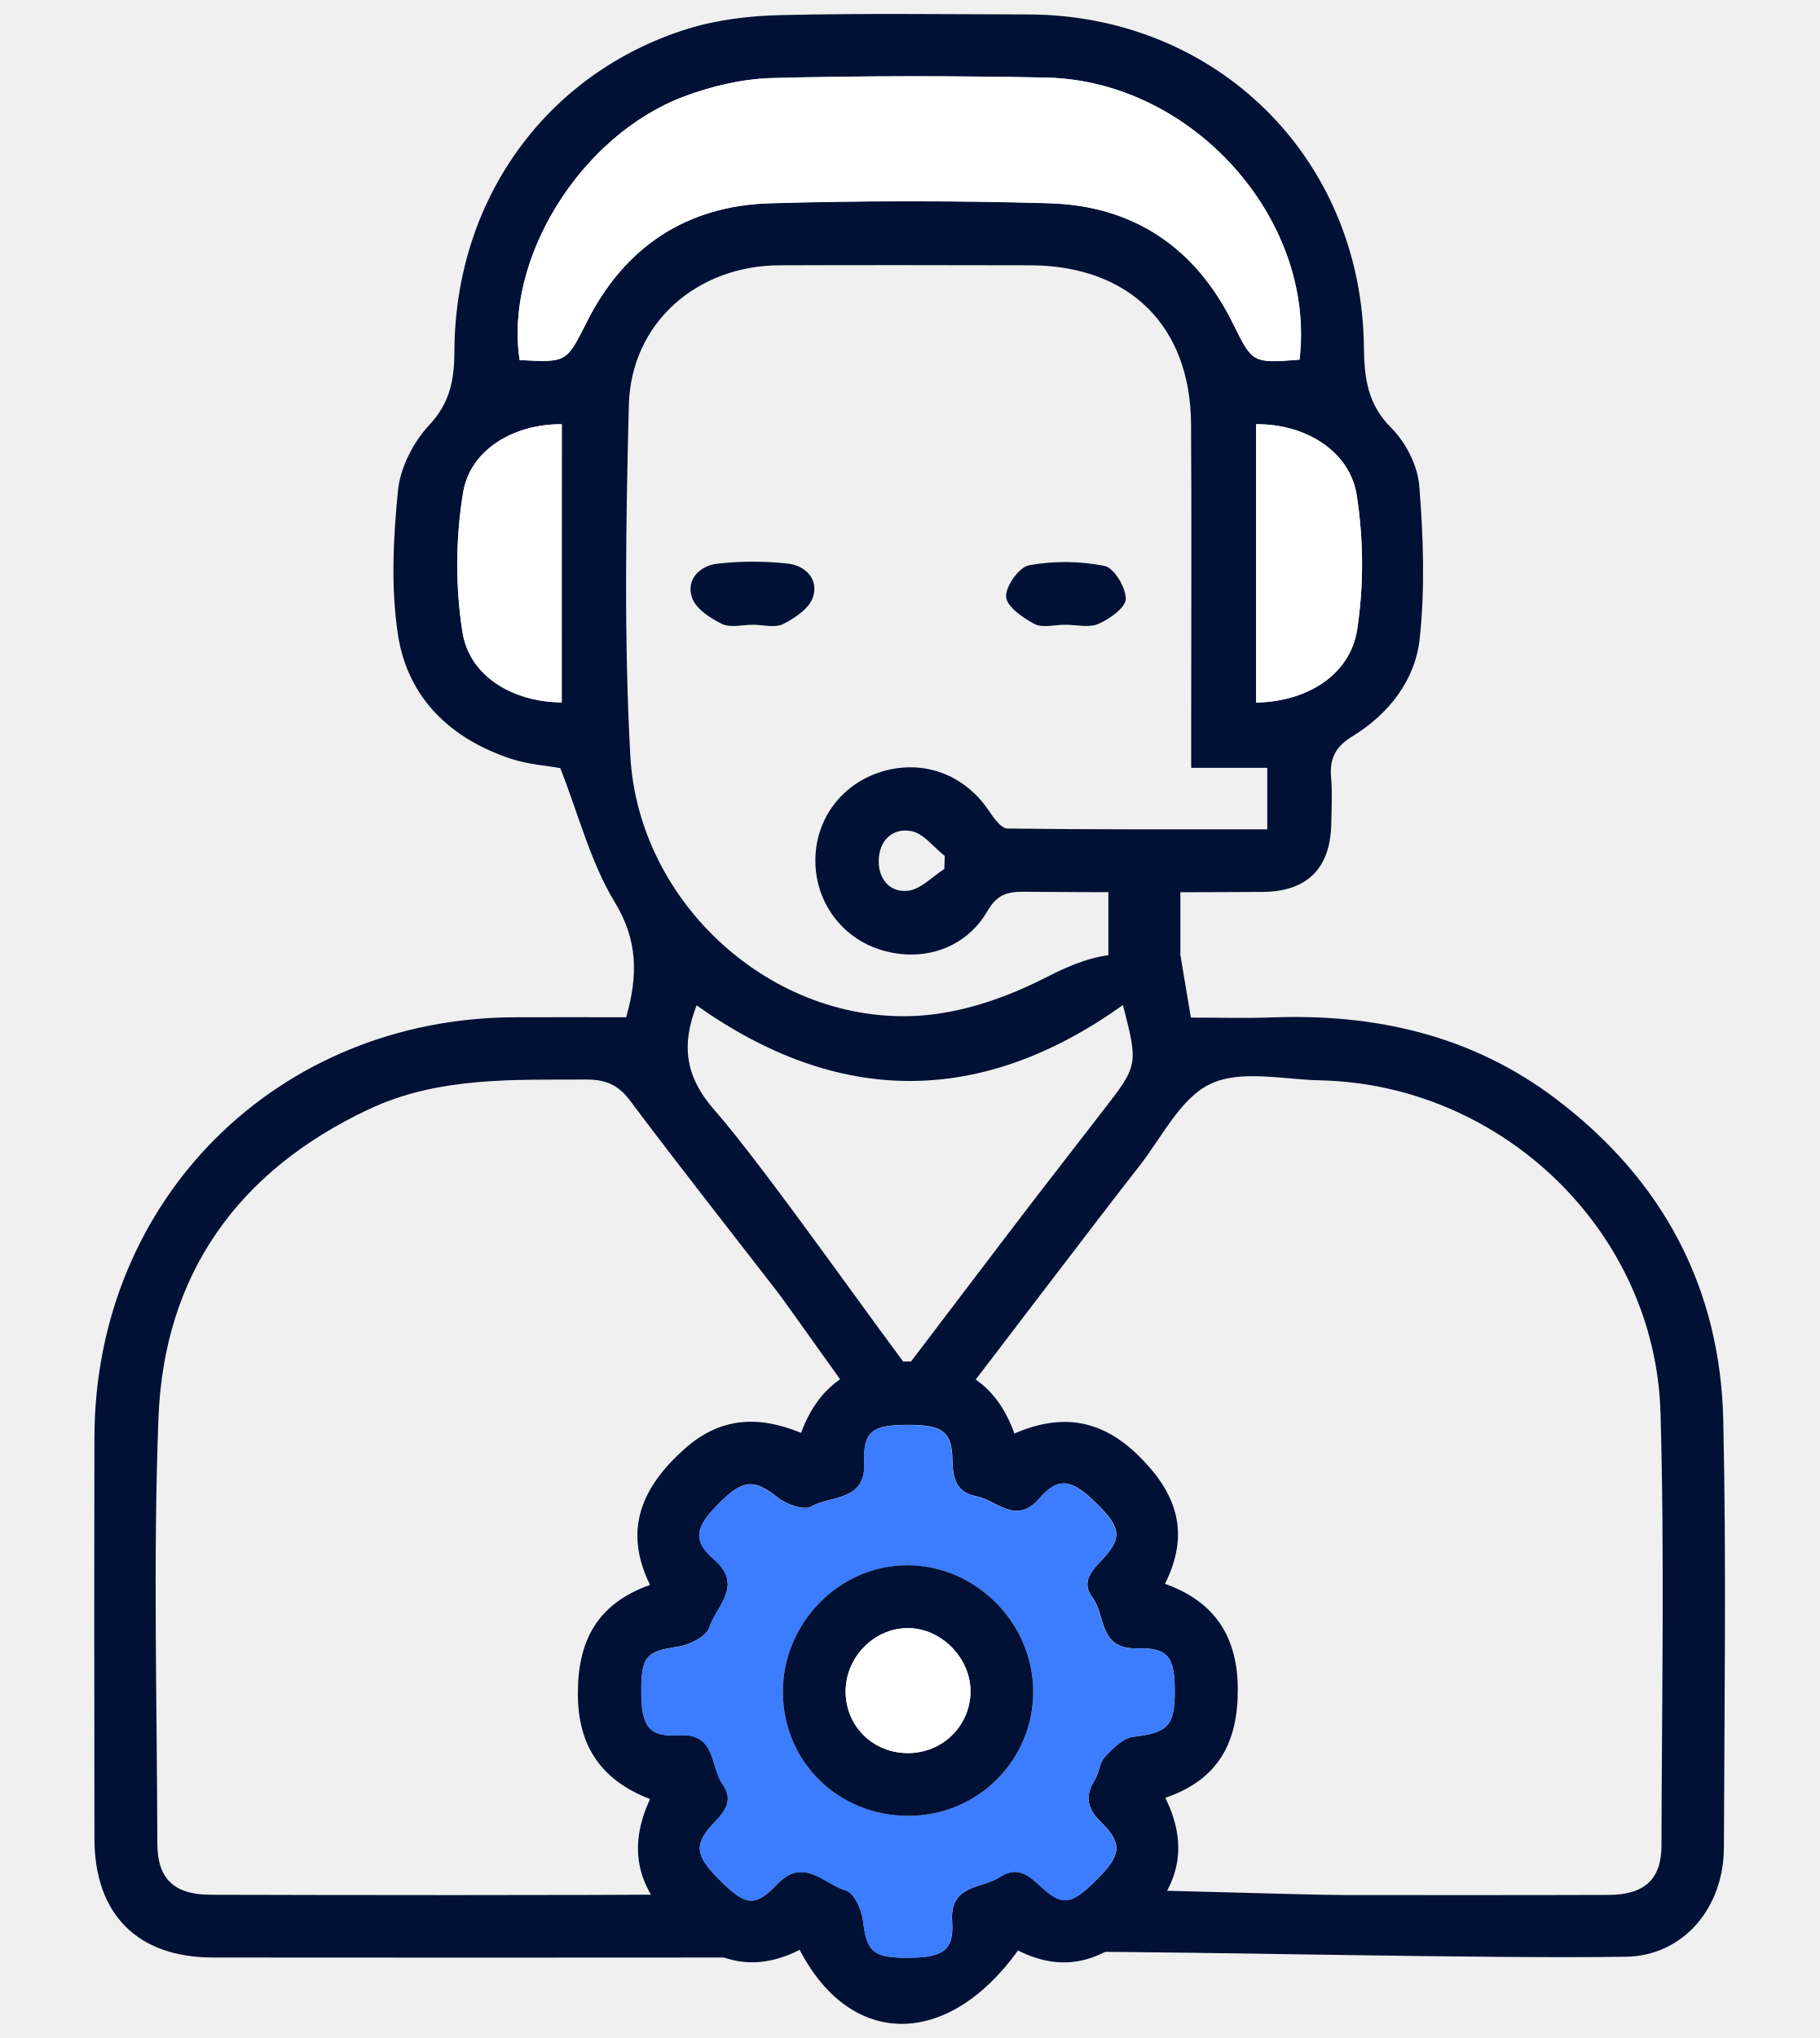
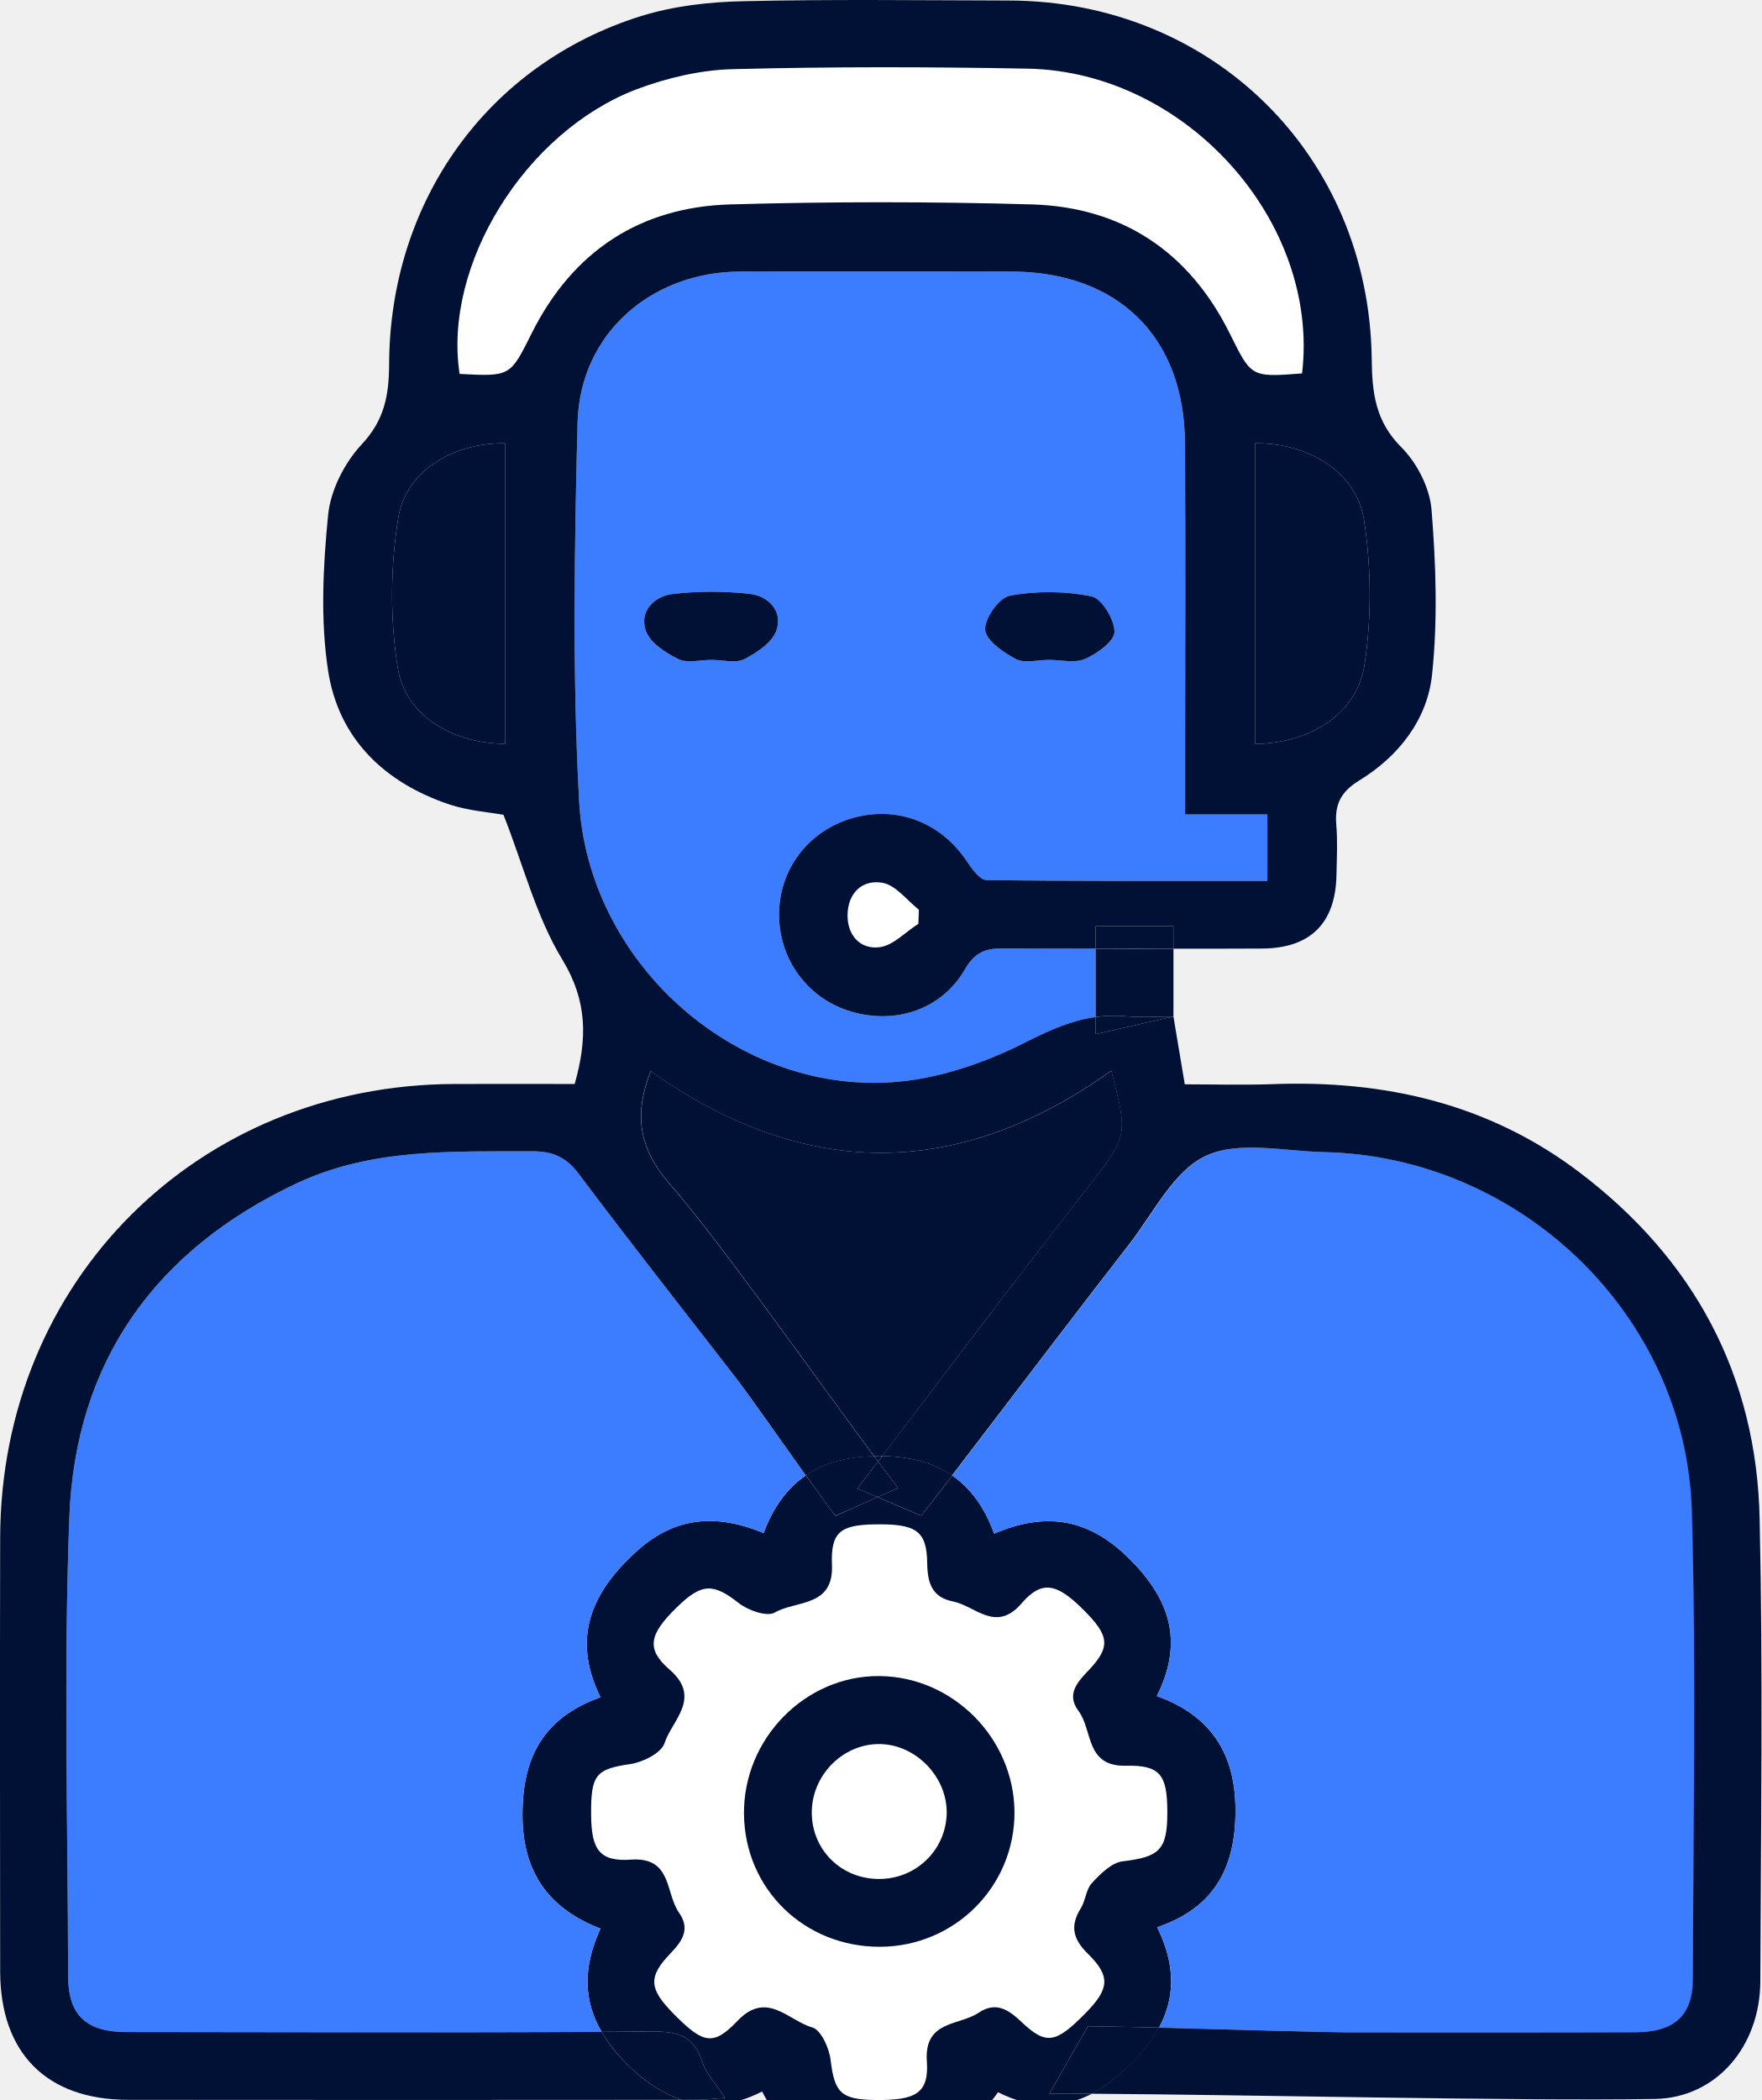
- <svg xmlns="http://www.w3.org/2000/svg" version="1.1" id="Layer_1" x="0px" y="0px" viewBox="0 0 115.98 129.9" style="enable-background:new 0 0 115.98 129.9;" xml:space="preserve">
+ <svg xmlns="http://www.w3.org/2000/svg" version="1.1" id="Layer_1" x="0px" y="0px" viewBox="0 0 103.96 123.89" style="enable-background:new 0 0 103.96 123.89;" xml:space="preserve">
  <style type="text/css">
- 	.st0{fill:#001135;}
- 	.st1{fill:#FFFFFF;}
- 	.st2{fill:#3C7CFF;}
+ 	.st0{fill:#185AE9;}
+ 	.st1{fill:#00B0FB;}
+ 	.st2{fill-rule:evenodd;clip-rule:evenodd;fill:#00B0FB;}
+ 	.st3{fill:#3C7CFF;}
+ 	.st4{fill:#001135;}
+ 	.st5{fill:#FFFFFF;}
+ 	.st6{fill:#061639;}
+ 	.st7{fill:#1429FF;}
+ 	.st8{fill:#663398;}
+ 	.st9{fill:#FEFEFE;}
+ 	.st10{fill:#8DB849;}
+ 	.st11{fill:#5A863E;}
+ 	.st12{fill:#FFFFFE;}
+ 	.st13{fill-rule:evenodd;clip-rule:evenodd;fill:#7FC728;}
+ 	.st14{fill:#B3B3B3;}
+ 	.st15{fill:#A6120D;}
+ 	.st16{fill:#DD1B16;}
+ 	.st17{fill:#F2F2F2;}
+ 	.st18{fill:#8F9ED1;}
+ 	.st19{fill:#030303;}
+ 	.st20{fill:#0E0E0D;}
+ 	.st21{fill:#8F8F90;}
+ 	.st22{fill:#DBDBDB;}
+ 	.st23{fill:#FDFDFD;}
+ 	.st24{fill:#FDFCFD;}
+ 	.st25{fill:#010101;}
+ 	.st26{fill:#FCB415;}
+ 	.st27{opacity:0.2;fill:#FFFFFF;enable-background:new    ;}
+ 	.st28{fill:#68B345;}
+ 	.st29{fill:#0A99D6;}
+ 	.st30{opacity:0.1;fill:#010101;enable-background:new    ;}
+ 	.st31{fill:#EE3325;}
+ 	.st32{fill:url(#SVGID_1_);}
+ 	.st33{fill:#FF2D20;}
+ 	.st34{clip-path:url(#SVGID_2_);fill:#F9C638;}
+ 	.st35{fill:#2A2D2C;}
+ 	.st36{fill:#F9C638;}
+ 	.st37{fill:#833CF7;}
</style>
+   <path class="st5" d="M64.04,118.78c1.42-1.44,1.51-2.18,0.16-3.51c-0.89-0.87-1.08-1.65-0.42-2.7c0.28-0.45,0.3-1.11,0.65-1.48  c0.5-0.54,1.16-1.2,1.81-1.28c2.18-0.26,2.65-0.66,2.64-2.95c-0.01-2.14-0.41-2.74-2.45-2.69c-2.4,0.05-1.94-2.1-2.79-3.23  c-0.7-0.94-0.14-1.63,0.55-2.35c1.37-1.43,1.29-2.08-0.28-3.64c-1.55-1.54-2.43-1.75-3.63-0.36c-1.52,1.76-2.71,0.16-4.04-0.11  c-1.25-0.25-1.51-1.08-1.53-2.27c-0.02-1.91-0.67-2.32-3.08-2.28c-2.04,0.03-2.62,0.45-2.54,2.39c0.11,2.51-2.13,2.09-3.37,2.81  c-0.46,0.27-1.57-0.12-2.12-0.55c-1.52-1.19-2.19-1.21-3.7,0.28c-1.58,1.55-1.8,2.42-0.4,3.63c1.94,1.68,0.15,2.99-0.29,4.35  c-0.19,0.58-1.27,1.12-2.01,1.23c-2.03,0.3-2.35,0.6-2.32,3.05c0.02,2.01,0.51,2.72,2.35,2.59c2.44-0.17,2.02,1.97,2.83,3.12  c0.66,0.94,0.25,1.63-0.47,2.38c-1.38,1.43-1.31,2.12,0.21,3.65c1.7,1.71,2.29,1.86,3.73,0.35c1.72-1.8,3.01,0.01,4.4,0.4  c0.51,0.14,1,1.22,1.08,1.92c0.23,1.91,0.6,2.34,2.64,2.36c2.39,0.03,3.17-0.4,3.04-2.28c-0.17-2.43,1.9-2.09,3.06-2.87  c1.02-0.68,1.76-0.18,2.54,0.56C61.73,120.66,62.3,120.55,64.04,118.78z M51.94,114.85c-4.47,0.02-7.99-3.4-8.04-7.82  c-0.05-4.44,3.6-8.18,7.98-8.15c4.33,0.03,7.94,3.65,7.98,8C59.89,111.27,56.35,114.83,51.94,114.85z" />
+   <path class="st5" d="M51.87,102.89c-2.18,0-4.01,1.89-3.97,4.11c0.04,2.17,1.76,3.85,3.96,3.85c2.18,0.01,3.94-1.69,4-3.84  C55.92,104.84,54.03,102.89,51.87,102.89z" />
+   <path class="st4" d="M64.19,119.54c0.7,0,2.29,0.04,4.2,0.08c0.92-1.71,1.02-3.64-0.11-5.92c3.41-1.16,4.63-3.57,4.62-6.9  c0-3.34-1.45-5.6-4.64-6.74c1.65-3.3,0.7-5.81-1.67-8.15c-2.32-2.28-4.83-2.77-7.93-1.43c-0.57-1.58-1.4-2.69-2.47-3.43  c-0.72,0.94-1.34,1.75-1.83,2.37c-0.88-0.37-1.71-0.72-2.58-1.1c-0.8,0.36-1.6,0.72-2.48,1.11c-0.2-0.25-0.9-1.21-1.75-2.39  c-1.08,0.74-1.92,1.85-2.49,3.4c-2.72-1.12-5.15-1.01-7.43,1.02c-2.72,2.43-3.93,5.15-2.2,8.67c-3.36,1.2-4.6,3.54-4.6,6.91  c-0.01,3.41,1.54,5.56,4.6,6.74c-1.08,2.35-0.97,4.31,0.07,6.09c1.09-0.01,2.09-0.01,2.95-0.02c1.51-0.02,2.49,0.24,2.99,1.79  c0.23,0.71,0.81,1.31,1.34,2.13c-0.64,0.04-1.14,0.11-1.65,0.11c-0.28,0-0.61,0-0.91,0c1.47,0.49,3.04,0.38,4.75-0.49  c3.27,6.31,9.45,6.26,13.92,0.04c1.97,1,3.8,0.99,5.54,0.09c-0.88-0.01-1.73-0.01-2.51-0.01C62.7,122.15,63.4,120.92,64.19,119.54z   M60.29,119.3c-0.78-0.74-1.52-1.24-2.54-0.56c-1.16,0.78-3.23,0.44-3.06,2.87c0.13,1.88-0.65,2.31-3.04,2.28  c-2.04-0.02-2.41-0.45-2.64-2.36c-0.08-0.7-0.57-1.78-1.08-1.92c-1.39-0.39-2.68-2.2-4.4-0.4c-1.44,1.51-2.03,1.36-3.73-0.35  c-1.52-1.53-1.59-2.22-0.21-3.65c0.72-0.75,1.13-1.44,0.47-2.38c-0.81-1.15-0.39-3.29-2.83-3.12c-1.84,0.13-2.33-0.58-2.35-2.59  c-0.03-2.45,0.29-2.75,2.32-3.05c0.74-0.11,1.82-0.65,2.01-1.23c0.44-1.36,2.23-2.67,0.29-4.35c-1.4-1.21-1.18-2.08,0.4-3.63  c1.51-1.49,2.18-1.47,3.7-0.28c0.55,0.43,1.66,0.82,2.12,0.55c1.24-0.72,3.48-0.3,3.37-2.81c-0.08-1.94,0.5-2.36,2.54-2.39  c2.41-0.04,3.06,0.37,3.08,2.28c0.02,1.19,0.28,2.02,1.53,2.27c1.33,0.27,2.52,1.87,4.04,0.11c1.2-1.39,2.08-1.18,3.63,0.36  c1.57,1.56,1.65,2.21,0.28,3.64c-0.69,0.72-1.25,1.41-0.55,2.35c0.85,1.13,0.39,3.28,2.79,3.23c2.04-0.05,2.44,0.55,2.45,2.69  c0.01,2.29-0.46,2.69-2.64,2.95c-0.65,0.08-1.31,0.74-1.81,1.28c-0.35,0.37-0.37,1.03-0.65,1.48c-0.66,1.05-0.47,1.83,0.42,2.7  c1.35,1.33,1.26,2.07-0.16,3.51C62.3,120.55,61.73,120.66,60.29,119.3z" />
+   <path class="st4" d="M68.39,119.62c-1.91-0.05-3.5-0.08-4.2-0.08c-0.79,1.38-1.49,2.61-2.27,3.97c0.77,0,1.62,0,2.51,0.01  c0.55-0.29,1.09-0.66,1.62-1.12C67.06,121.53,67.86,120.61,68.39,119.62z" />
+   <path class="st4" d="M42.78,123.77c-0.53-0.82-1.11-1.42-1.34-2.13c-0.5-1.55-1.48-1.81-2.99-1.79c-0.86,0.01-1.86,0.02-2.95,0.02  c0.39,0.67,0.9,1.31,1.54,1.95c1.02,1,2.07,1.69,3.18,2.06c0.31,0,0.63,0,0.91,0C41.64,123.88,42.14,123.81,42.78,123.77z" />
+   <path class="st4" d="M51.88,98.88c-4.38-0.03-8.03,3.71-7.98,8.15c0.05,4.42,3.57,7.84,8.04,7.82c4.41-0.02,7.95-3.58,7.92-7.97  C59.82,102.53,56.21,98.91,51.88,98.88z M51.86,110.85c-2.2,0-3.92-1.68-3.96-3.85c-0.04-2.22,1.79-4.11,3.97-4.11  c2.16,0,4.05,1.95,3.99,4.12C55.8,109.16,54.04,110.86,51.86,110.85z" />
  <g>
-     <g>
-       <path class="st0" d="M75.25,60.86c0.23,1.36,0.42,2.54,0.67,4c1.7,0,3.43,0.05,5.16-0.01c6.61-0.25,12.76,1.14,18.11,5.19    c6.78,5.13,10.48,12,10.67,20.49c0.2,9.07,0.07,18.16,0.04,27.24c-0.01,3.83-2.58,6.89-6.24,6.95    c-8.95,0.14-26.61-0.32-35.73-0.32c0.78-1.36,1.48-2.59,2.27-3.97c2.23,0,13.3,0.36,15.65,0.36c5.57,0,11.14,0.01,16.71-0.01    c2.26-0.01,3.35-0.98,3.36-3.12c0.02-9.2,0.2-18.41-0.06-27.6c-0.33-11.57-10.1-20.94-21.69-21.2c-2.36-0.05-5.05-0.69-6.99,0.22    c-1.92,0.9-3.1,3.4-4.55,5.25c-2.65,3.37-9.62,12.58-12.26,15.98c-1.26-0.53-2.41-1.03-3.77-1.6c1.78-2.3,7.85-10.34,9.57-12.56    c1.37-1.77,2.74-3.54,4.11-5.31c2.29-2.95,2.29-2.95,1.31-6.78c-9.05,6.46-18.13,6.44-27.18,0.02c-0.98,2.51-0.75,4.53,1.15,6.69    C48.88,74.57,55.81,84.55,59,88.67c-1.24,0.55-2.37,1.06-3.69,1.65c-0.57-0.7-5.17-7.23-5.75-7.98    c-3.15-4.06-6.33-8.11-9.42-12.22c-0.74-0.98-1.53-1.31-2.73-1.31c-4.72,0.02-9.46-0.19-13.89,1.89    c-8.36,3.93-13.08,10.53-13.42,19.73c-0.34,9.01-0.09,18.03-0.07,27.05c0,2.27,1.06,3.28,3.38,3.29    c7.2,0.02,23.85,0.05,31.05-0.03c1.51-0.02,2.49,0.24,2.99,1.79c0.23,0.71,0.81,1.31,1.34,2.13c-0.64,0.04-1.14,0.11-1.65,0.11    c-8.05,0.01-25.54,0.01-33.59,0c-4.79-0.01-7.52-2.76-7.53-7.57c-0.01-8.53-0.02-17.07,0-25.6c0.04-15.16,11.66-26.73,26.84-26.76    c2.35-0.01,4.7,0,7.06,0c0.75-2.66,0.76-4.89-0.73-7.34c-1.54-2.53-2.29-5.54-3.47-8.54c-0.8-0.15-2.03-0.23-3.16-0.6    c-3.85-1.28-6.57-3.88-7.19-7.9c-0.46-3-0.3-6.14,0-9.18c0.14-1.46,0.97-3.09,1.98-4.17c1.34-1.43,1.61-2.89,1.62-4.71    c0.03-9.66,5.84-17.74,14.86-20.56c1.93-0.6,4.04-0.84,6.07-0.88c5.2-0.12,10.41-0.05,15.62-0.04    c12.02,0.02,21.28,9.12,21.43,21.16c0.02,2,0.22,3.68,1.76,5.21c0.92,0.92,1.67,2.4,1.77,3.68c0.26,3.22,0.37,6.51,0.03,9.72    c-0.28,2.66-1.97,4.82-4.29,6.24c-1.1,0.67-1.47,1.44-1.36,2.64c0.08,0.96,0.03,1.94,0.01,2.9c-0.04,2.86-1.51,4.36-4.38,4.38    c-5.08,0.03-10.17,0.03-15.25-0.01c-1.06-0.01-1.7,0.21-2.29,1.23c-1.38,2.39-4.12,3.29-6.77,2.48c-2.52-0.76-4.21-3.07-4.2-5.72    c0.01-2.65,1.7-4.89,4.27-5.66c2.64-0.78,5.26,0.21,6.8,2.52c0.3,0.45,0.77,1.11,1.17,1.12c5.49,0.07,10.98,0.05,16.57,0.05    c0-1.36,0-2.55,0-3.92c-1.59,0-3.18,0-4.85,0c0-1.31,0-2.44,0-3.56c0-6.11,0.03-12.23-0.01-18.34    c-0.03-6.28-3.95-10.12-10.26-10.13c-5.33-0.01-10.65-0.02-15.98,0c-5.27,0.02-9.46,3.68-9.6,8.9c-0.19,7.44-0.31,14.9,0.09,22.32    c0.51,9.5,9.12,17.2,18.4,16.61c2.74-0.17,5.58-1.15,8.04-2.41c1.91-0.97,3.65-1.68,5.76-1.49C73.34,60.93,74.3,60.86,75.25,60.86    z M33.13,22.95c3.03,0.16,2.98,0.14,4.27-2.43c2.41-4.8,6.37-7.42,11.71-7.57c5.93-0.17,11.87-0.17,17.79,0    c5.34,0.16,9.28,2.8,11.67,7.61c1.28,2.57,1.23,2.6,4.27,2.36c1.06-8.95-6.84-17.8-16.18-17.98c-5.81-0.11-11.62-0.12-17.43,0.03    c-1.89,0.05-3.85,0.51-5.64,1.18C36.98,8.66,32.14,16.55,33.13,22.95z M80.08,27.04c0,5.98,0,11.86,0,17.74    c3.23-0.05,5.99-1.76,6.44-4.65c0.43-2.8,0.41-5.78-0.03-8.58C86.04,28.74,83.21,27.01,80.08,27.04z M35.81,44.77    c0-6,0-11.87,0-17.73c-3.03-0.03-5.83,1.6-6.29,4.35c-0.48,2.91-0.5,6.01-0.04,8.91C29.94,43.12,32.71,44.75,35.81,44.77z     M60.2,55.39c0.01-0.28,0.02-0.56,0.03-0.83c-0.71-0.56-1.36-1.45-2.15-1.59c-1.19-0.21-2.05,0.61-2.06,1.91    c-0.01,1.21,0.77,2.04,1.9,1.89C58.73,56.66,59.44,55.87,60.2,55.39z" />
-       <path class="st0" d="M64.67,91.37c3.1-1.34,5.61-0.85,7.93,1.43c2.37,2.34,3.32,4.85,1.67,8.15c3.19,1.14,4.64,3.4,4.64,6.74    c0.01,3.33-1.21,5.74-4.62,6.9c1.78,3.6,0.52,6.32-2.23,8.7c-2.21,1.92-4.56,2.35-7.16,1.03c-4.47,6.22-10.65,6.27-13.92-0.04    c-3,1.53-5.56,0.77-7.93-1.57c-2.35-2.32-3.1-4.81-1.61-8.04c-3.06-1.18-4.61-3.33-4.6-6.74c0-3.37,1.24-5.71,4.6-6.91    c-1.73-3.52-0.52-6.24,2.2-8.67c2.28-2.03,4.71-2.14,7.43-1.02c1.19-3.23,3.48-4.57,6.86-4.55C61.25,86.8,63.49,88.12,64.67,91.37    z M74.89,107.75c-0.01-2.14-0.41-2.74-2.45-2.69c-2.4,0.05-1.94-2.1-2.79-3.23c-0.7-0.94-0.14-1.63,0.55-2.35    c1.37-1.43,1.29-2.08-0.28-3.64c-1.55-1.54-2.43-1.75-3.63-0.36c-1.52,1.76-2.71,0.16-4.04-0.11c-1.25-0.25-1.51-1.08-1.53-2.27    c-0.02-1.91-0.67-2.32-3.08-2.28c-2.04,0.03-2.62,0.45-2.54,2.39c0.11,2.51-2.13,2.09-3.37,2.81c-0.46,0.27-1.57-0.12-2.12-0.55    c-1.52-1.19-2.19-1.21-3.7,0.28c-1.58,1.55-1.8,2.42-0.4,3.63c1.94,1.68,0.15,2.99-0.29,4.35c-0.19,0.58-1.27,1.12-2.01,1.23    c-2.03,0.3-2.35,0.6-2.32,3.05c0.02,2.01,0.51,2.72,2.35,2.59c2.44-0.17,2.02,1.97,2.83,3.12c0.66,0.94,0.25,1.63-0.47,2.38    c-1.38,1.43-1.31,2.12,0.21,3.65c1.7,1.71,2.29,1.86,3.73,0.35c1.72-1.8,3.01,0.01,4.4,0.4c0.51,0.14,1,1.22,1.08,1.92    c0.23,1.91,0.6,2.34,2.64,2.36c2.39,0.03,3.17-0.4,3.04-2.28c-0.17-2.43,1.9-2.09,3.06-2.87c1.02-0.68,1.76-0.18,2.54,0.56    c1.44,1.36,2.01,1.25,3.75-0.52c1.42-1.44,1.51-2.18,0.16-3.51c-0.89-0.87-1.08-1.65-0.42-2.7c0.28-0.45,0.3-1.11,0.65-1.48    c0.5-0.54,1.16-1.2,1.81-1.28C74.43,110.44,74.9,110.04,74.89,107.75z" />
-       <path class="st0" d="M47.99,39.82c-0.66,0-1.42,0.21-1.96-0.05c-0.76-0.37-1.68-0.97-1.92-1.69c-0.38-1.14,0.5-2.02,1.61-2.15    c1.48-0.17,3.01-0.17,4.49-0.01c1.12,0.12,2,0.99,1.62,2.14c-0.23,0.71-1.14,1.33-1.89,1.71C49.42,40.04,48.65,39.82,47.99,39.82z    " />
-       <path class="st0" d="M67.9,39.82c-0.66,0-1.43,0.22-1.95-0.05c-0.74-0.39-1.77-1.1-1.81-1.73c-0.04-0.67,0.83-1.9,1.47-2.01    c1.56-0.29,3.25-0.27,4.8,0.04c0.61,0.12,1.36,1.37,1.36,2.09c0,0.56-1.02,1.29-1.73,1.6C69.44,40.03,68.62,39.82,67.9,39.82z" />
-       <path class="st1" d="M33.13,22.95c-1-6.41,3.84-14.3,10.47-16.79c1.78-0.67,3.74-1.13,5.64-1.18c5.81-0.15,11.62-0.15,17.43-0.03    c9.34,0.18,17.24,9.03,16.18,17.98c-3.05,0.24-3,0.21-4.27-2.36c-2.39-4.81-6.33-7.45-11.67-7.61c-5.93-0.17-11.87-0.17-17.79,0    c-5.34,0.15-9.3,2.77-11.71,7.57C36.11,23.09,36.16,23.12,33.13,22.95z" />
-       <path class="st1" d="M80.08,27.04c3.13-0.03,5.96,1.7,6.41,4.51c0.44,2.8,0.46,5.78,0.03,8.58c-0.44,2.89-3.2,4.6-6.44,4.65    C80.08,38.9,80.08,33.02,80.08,27.04z" />
-       <path class="st1" d="M35.81,44.77c-3.1-0.02-5.88-1.65-6.32-4.47c-0.46-2.91-0.44-6.01,0.04-8.91c0.45-2.75,3.26-4.37,6.29-4.35    C35.81,32.9,35.81,38.76,35.81,44.77z" />
-       <path class="st2" d="M74.89,107.75c0.01,2.29-0.45,2.69-2.65,2.96c-0.65,0.08-1.31,0.75-1.81,1.28c-0.35,0.37-0.37,1.02-0.65,1.48    c-0.66,1.05-0.46,1.83,0.42,2.7c1.35,1.32,1.26,2.06-0.16,3.51c-1.73,1.77-2.31,1.88-3.75,0.52c-0.78-0.74-1.51-1.24-2.54-0.56    c-1.17,0.78-3.24,0.43-3.06,2.87c0.13,1.88-0.65,2.31-3.04,2.28c-2.04-0.02-2.41-0.46-2.64-2.36c-0.08-0.7-0.57-1.77-1.08-1.92    c-1.39-0.39-2.69-2.2-4.4-0.4c-1.44,1.51-2.03,1.36-3.73-0.35c-1.51-1.52-1.59-2.21-0.21-3.65c0.71-0.74,1.13-1.44,0.47-2.38    c-0.81-1.14-0.39-3.29-2.83-3.12c-1.83,0.13-2.33-0.59-2.35-2.59c-0.03-2.45,0.3-2.75,2.32-3.05c0.74-0.11,1.83-0.65,2.01-1.23    c0.43-1.36,2.23-2.67,0.29-4.35c-1.4-1.21-1.18-2.08,0.4-3.63c1.51-1.49,2.18-1.46,3.7-0.28c0.55,0.43,1.66,0.82,2.12,0.55    c1.24-0.72,3.48-0.3,3.37-2.81c-0.08-1.95,0.5-2.36,2.54-2.39c2.4-0.04,3.05,0.37,3.08,2.28c0.01,1.19,0.28,2.01,1.53,2.27    c1.33,0.27,2.52,1.87,4.04,0.11c1.2-1.39,2.08-1.18,3.63,0.36c1.56,1.56,1.65,2.21,0.28,3.64c-0.69,0.72-1.25,1.41-0.55,2.35    c0.85,1.13,0.39,3.28,2.79,3.23C74.47,105.01,74.88,105.61,74.89,107.75z M57.95,115.74c4.41-0.02,7.95-3.59,7.92-7.96    c-0.03-4.35-3.64-7.98-7.98-8c-4.38-0.03-8.03,3.71-7.98,8.15C49.97,112.34,53.48,115.76,57.95,115.74z" />
-       <path class="st0" d="M57.95,115.74c-4.47,0.02-7.99-3.4-8.04-7.82c-0.05-4.44,3.6-8.18,7.98-8.15c4.33,0.03,7.94,3.65,7.98,8    C65.9,112.16,62.36,115.72,57.95,115.74z M57.87,111.74c2.18,0.01,3.94-1.69,4-3.84c0.06-2.17-1.83-4.12-3.99-4.12    c-2.18,0-4.01,1.89-3.97,4.11C53.95,110.06,55.67,111.74,57.87,111.74z" />
-       <path class="st1" d="M57.87,111.74c-2.2-0.01-3.92-1.68-3.96-3.86c-0.04-2.22,1.79-4.11,3.97-4.11c2.15,0,4.04,1.96,3.99,4.12    C61.81,110.06,60.05,111.75,57.87,111.74z" />
-     </g>
-     <polygon class="st0" points="75.25,60.86 75.25,55.53 70.66,55.53 70.66,61.9  " />
+     <path class="st4" d="M52.06,85.9c2.52-3.3,6.71-8.85,8.1-10.64c1.37-1.77,2.74-3.54,4.11-5.31c2.29-2.95,2.29-2.95,1.31-6.78   c-9.05,6.46-18.13,6.44-27.18,0.02c-0.98,2.51-0.75,4.53,1.15,6.69c2.89,3.31,8.51,11.29,12.03,16.03c0.12,0,0.22-0.02,0.34-0.02   C51.97,85.89,52.01,85.9,52.06,85.9z" />
+     <path class="st3" d="M59.23,55.95c-1.06-0.01-1.7,0.21-2.29,1.23c-1.38,2.39-4.12,3.29-6.77,2.48c-2.52-0.76-4.21-3.07-4.2-5.72   c0.01-2.65,1.7-4.89,4.27-5.66c2.64-0.78,5.26,0.21,6.8,2.52c0.3,0.45,0.77,1.11,1.17,1.12c5.49,0.07,10.98,0.05,16.57,0.05   c0-1.36,0-2.55,0-3.92c-1.59,0-3.18,0-4.85,0c0-1.31,0-2.44,0-3.56c0-6.11,0.03-12.23-0.01-18.34   c-0.03-6.28-3.95-10.12-10.26-10.13c-5.33-0.01-10.65-0.02-15.98,0c-5.27,0.02-9.46,3.68-9.6,8.9c-0.19,7.44-0.31,14.9,0.09,22.32   c0.51,9.5,9.12,17.2,18.4,16.61c2.74-0.17,5.58-1.15,8.04-2.41c1.37-0.69,2.65-1.25,4.04-1.44v-4.03   C62.84,55.97,61.04,55.96,59.23,55.95z M59.6,35.14c1.56-0.29,3.25-0.27,4.8,0.04c0.61,0.12,1.36,1.37,1.36,2.09   c0,0.56-1.02,1.29-1.73,1.6c-0.6,0.27-1.42,0.06-2.14,0.06c-0.66,0-1.43,0.22-1.95-0.05c-0.74-0.39-1.77-1.1-1.81-1.73   C58.09,36.48,58.96,35.25,59.6,35.14z M45.82,37.17c-0.23,0.71-1.14,1.33-1.89,1.71c-0.52,0.27-1.29,0.05-1.95,0.05   c-0.66,0-1.42,0.21-1.96-0.05c-0.76-0.37-1.68-0.97-1.92-1.69c-0.38-1.14,0.5-2.02,1.61-2.15c1.48-0.17,3.01-0.17,4.49-0.01   C45.32,35.15,46.2,36.02,45.82,37.17z" />
+     <path class="st3" d="M58.66,90.48c3.1-1.34,5.61-0.85,7.93,1.43c2.37,2.34,3.32,4.85,1.67,8.15c3.19,1.14,4.64,3.4,4.64,6.74   c0.01,3.33-1.21,5.74-4.62,6.9c1.13,2.28,1.03,4.21,0.11,5.92c4.15,0.11,9.84,0.28,11.45,0.28c5.57,0,11.14,0.01,16.71-0.01   c2.26-0.01,3.35-0.98,3.36-3.12c0.02-9.2,0.2-18.41-0.06-27.6c-0.33-11.57-10.1-20.94-21.69-21.2c-2.36-0.05-5.05-0.69-6.99,0.22   c-1.92,0.9-3.1,3.4-4.55,5.25c-2.17,2.76-7.22,9.41-10.43,13.61C57.26,87.79,58.09,88.9,58.66,90.48z" />
+     <path class="st3" d="M35.43,113.78c-3.06-1.18-4.61-3.33-4.6-6.74c0-3.37,1.24-5.71,4.6-6.91c-1.73-3.52-0.52-6.24,2.2-8.67   c2.28-2.03,4.71-2.14,7.43-1.02c0.57-1.56,1.41-2.67,2.49-3.4c-1.56-2.18-3.63-5.1-4-5.59c-3.15-4.06-6.33-8.11-9.42-12.22   c-0.74-0.98-1.53-1.31-2.73-1.31c-4.72,0.02-9.46-0.19-13.89,1.89C9.15,73.74,4.43,80.34,4.09,89.54   C3.75,98.55,4,107.57,4.02,116.59c0,2.27,1.06,3.28,3.38,3.29c6.34,0.02,20.01,0.04,28.1-0.01   C34.46,118.09,34.35,116.13,35.43,113.78z" />
+     <path class="st5" d="M43.1,12.06c5.93-0.17,11.87-0.17,17.79,0c5.34,0.16,9.28,2.8,11.67,7.61c1.28,2.57,1.23,2.6,4.27,2.36   c1.06-8.95-6.84-17.8-16.18-17.98c-5.81-0.11-11.62-0.12-17.43,0.03c-1.89,0.05-3.85,0.51-5.64,1.18   c-6.61,2.51-11.45,10.4-10.46,16.8c3.03,0.16,2.98,0.14,4.27-2.43C33.8,14.83,37.76,12.21,43.1,12.06z" />
+     <path class="st4" d="M23.51,30.5c-0.48,2.91-0.5,6.01-0.04,8.91c0.46,2.82,3.23,4.45,6.33,4.47c0-6,0-11.87,0-17.73   C26.77,26.12,23.97,27.75,23.51,30.5z" />
+     <path class="st5" d="M50.01,53.99c-0.01,1.21,0.77,2.04,1.9,1.89c0.81-0.11,1.52-0.9,2.28-1.38c0.01-0.28,0.02-0.56,0.03-0.83   c-0.71-0.56-1.36-1.45-2.15-1.59C50.88,51.87,50.02,52.69,50.01,53.99z" />
+     <path class="st4" d="M74.07,43.89c3.23-0.05,5.99-1.76,6.44-4.65c0.43-2.8,0.41-5.78-0.03-8.58c-0.45-2.81-3.28-4.54-6.41-4.51   C74.07,32.13,74.07,38.01,74.07,43.89z" />
+     <path class="st4" d="M93.18,69.15c-5.35-4.05-11.5-5.44-18.11-5.19c-1.73,0.06-3.46,0.01-5.16,0.01c-0.25-1.46-0.44-2.64-0.67-4   l-4.59,1.04V60c-1.39,0.19-2.67,0.75-4.04,1.44c-2.46,1.26-5.3,2.24-8.04,2.41c-9.28,0.59-17.89-7.11-18.4-16.61   c-0.4-7.42-0.28-14.88-0.09-22.32c0.14-5.22,4.33-8.88,9.6-8.9c5.33-0.02,10.65-0.01,15.98,0c6.31,0.01,10.23,3.85,10.26,10.13   c0.04,6.11,0.01,12.23,0.01,18.34c0,1.12,0,2.25,0,3.56c1.67,0,3.26,0,4.85,0c0,1.37,0,2.56,0,3.92c-5.59,0-11.08,0.02-16.57-0.05   c-0.4-0.01-0.87-0.67-1.17-1.12c-1.54-2.31-4.16-3.3-6.8-2.52c-2.57,0.77-4.26,3.01-4.27,5.66c-0.01,2.65,1.68,4.96,4.2,5.72   c2.65,0.81,5.39-0.09,6.77-2.48c0.59-1.02,1.23-1.24,2.29-1.23c1.81,0.01,3.61,0.02,5.42,0.02v-1.33h4.59v1.33   c1.75,0,3.49,0,5.24-0.01c2.87-0.02,4.34-1.52,4.38-4.38c0.02-0.96,0.07-1.94-0.01-2.9c-0.11-1.2,0.26-1.97,1.36-2.64   c2.32-1.42,4.01-3.58,4.29-6.24c0.34-3.21,0.23-6.5-0.03-9.72c-0.1-1.28-0.85-2.76-1.77-3.68c-1.54-1.53-1.74-3.21-1.76-5.21   C80.79,9.15,71.53,0.05,59.51,0.03C54.3,0.02,49.09-0.05,43.89,0.07c-2.03,0.04-4.14,0.28-6.07,0.88   c-9.02,2.82-14.83,10.9-14.86,20.56c-0.01,1.82-0.28,3.28-1.62,4.71c-1.01,1.08-1.84,2.71-1.98,4.17c-0.3,3.04-0.46,6.18,0,9.18   c0.62,4.02,3.34,6.62,7.19,7.9c1.13,0.37,2.36,0.45,3.16,0.6c1.18,3,1.93,6.01,3.47,8.54c1.49,2.45,1.48,4.68,0.73,7.34   c-2.36,0-4.71-0.01-7.06,0c-15.18,0.03-26.8,11.6-26.84,26.76c-0.02,8.53-0.01,17.07,0,25.6c0.01,4.81,2.74,7.56,7.53,7.57   c7.77,0.01,24.29,0.01,32.68,0c-1.11-0.37-2.16-1.06-3.18-2.06c-0.64-0.63-1.15-1.28-1.54-1.95c-8.09,0.05-21.76,0.02-28.1,0.01   c-2.32-0.01-3.38-1.02-3.38-3.29C4,107.57,3.75,98.55,4.09,89.54c0.34-9.2,5.06-15.8,13.42-19.73c4.43-2.08,9.17-1.87,13.89-1.89   c1.2,0,1.99,0.33,2.73,1.31c3.09,4.11,6.27,8.16,9.42,12.22c0.38,0.49,2.44,3.4,4,5.59c1.08-0.74,2.43-1.09,4.02-1.13   c-3.51-4.73-9.14-12.72-12.03-16.03c-1.9-2.16-2.13-4.18-1.15-6.69c9.05,6.42,18.13,6.44,27.18-0.02c0.98,3.83,0.98,3.83-1.31,6.78   c-1.37,1.77-2.74,3.54-4.11,5.31c-1.38,1.79-5.58,7.34-8.1,10.64c1.64,0.03,3.02,0.39,4.12,1.15c3.21-4.2,8.27-10.85,10.43-13.61   c1.45-1.85,2.63-4.35,4.55-5.25c1.94-0.91,4.63-0.27,6.99-0.22c11.59,0.26,21.36,9.63,21.69,21.2c0.26,9.19,0.08,18.4,0.06,27.6   c-0.01,2.14-1.1,3.11-3.36,3.12c-5.57,0.02-11.14,0.01-16.71,0.01c-1.61,0-7.3-0.17-11.45-0.28c-0.53,0.99-1.33,1.9-2.34,2.78   c-0.53,0.46-1.07,0.83-1.62,1.12c9.56,0.06,25.03,0.44,33.22,0.31c3.66-0.06,6.23-3.12,6.24-6.95c0.03-9.08,0.16-18.17-0.04-27.24   C103.66,81.15,99.96,74.28,93.18,69.15z M54.19,54.5c-0.76,0.48-1.47,1.27-2.28,1.38c-1.13,0.15-1.91-0.68-1.9-1.89   c0.01-1.3,0.87-2.12,2.06-1.91c0.79,0.14,1.44,1.03,2.15,1.59C54.21,53.94,54.2,54.22,54.19,54.5z M80.48,30.66   c0.44,2.8,0.46,5.78,0.03,8.58c-0.45,2.89-3.21,4.6-6.44,4.65c0-5.88,0-11.76,0-17.74C77.2,26.12,80.03,27.85,80.48,30.66z    M29.8,43.88c-3.1-0.02-5.87-1.65-6.33-4.47c-0.46-2.9-0.44-6,0.04-8.91c0.46-2.75,3.26-4.38,6.29-4.35   C29.8,32.01,29.8,37.88,29.8,43.88z M31.39,19.63c-1.29,2.57-1.24,2.59-4.27,2.43c-0.99-6.4,3.85-14.29,10.46-16.8   c1.79-0.67,3.75-1.13,5.64-1.18c5.81-0.15,11.62-0.14,17.43-0.03c9.34,0.18,17.24,9.03,16.18,17.98c-3.04,0.24-2.99,0.21-4.27-2.36   c-2.39-4.81-6.33-7.45-11.67-7.61c-5.92-0.17-11.86-0.17-17.79,0C37.76,12.21,33.8,14.83,31.39,19.63z" />
+     <path class="st4" d="M52.06,85.9c-0.05,0-0.09-0.01-0.14-0.01c-0.12,0-0.23,0.01-0.34,0.02c0.08,0.11,0.16,0.21,0.24,0.32   C51.9,86.12,51.98,86.01,52.06,85.9z" />
+     <path class="st4" d="M51.78,88.32c-0.38-0.16-0.77-0.33-1.19-0.5c0.3-0.39,0.72-0.94,1.22-1.6c-0.08-0.11-0.16-0.21-0.24-0.32   c-1.59,0.04-2.94,0.39-4.02,1.13c0.84,1.18,1.54,2.15,1.75,2.39C50.18,89.04,50.98,88.68,51.78,88.32z" />
+     <path class="st4" d="M52.99,87.78c-0.41,0.18-0.81,0.36-1.21,0.54c0.88,0.37,1.71,0.73,2.58,1.1c0.48-0.62,1.11-1.44,1.83-2.37   c-1.11-0.76-2.48-1.12-4.12-1.15c-0.09,0.11-0.17,0.22-0.25,0.33C52.24,86.8,52.64,87.33,52.99,87.78z" />
+     <path class="st4" d="M51.81,86.22c-0.5,0.65-0.92,1.21-1.22,1.6c0.41,0.17,0.8,0.34,1.19,0.5c0.4-0.18,0.8-0.36,1.21-0.54   C52.64,87.33,52.24,86.8,51.81,86.22z" />
+     <path class="st4" d="M44.2,35.03c-1.48-0.16-3.01-0.16-4.49,0.01c-1.11,0.13-1.99,1.01-1.61,2.15c0.24,0.72,1.16,1.32,1.92,1.69   c0.54,0.26,1.3,0.05,1.96,0.05c0.66,0,1.43,0.22,1.95-0.05c0.75-0.38,1.66-1,1.89-1.71C46.2,36.02,45.32,35.15,44.2,35.03z" />
+     <path class="st4" d="M59.94,38.88c0.52,0.27,1.29,0.05,1.95,0.05c0.72,0,1.54,0.21,2.14-0.06c0.71-0.31,1.73-1.04,1.73-1.6   c0-0.72-0.75-1.97-1.36-2.09c-1.55-0.31-3.24-0.33-4.8-0.04c-0.64,0.11-1.51,1.34-1.47,2.01C58.17,37.78,59.2,38.49,59.94,38.88z" />
+     <path class="st4" d="M64.65,55.97V60c0.55-0.08,1.12-0.1,1.72-0.05c0.96,0.09,1.92,0.02,2.87,0.02v-4   C67.71,55.98,66.18,55.98,64.65,55.97z" />
+     <path class="st4" d="M66.37,59.95c-0.6-0.05-1.17-0.03-1.72,0.05v1.01l4.59-1.04C68.29,59.97,67.33,60.04,66.37,59.95z" />
+     <path class="st4" d="M64.65,54.64v1.33c1.53,0,3.06,0,4.59,0v-1.33H64.65z" />
  </g>
</svg>
